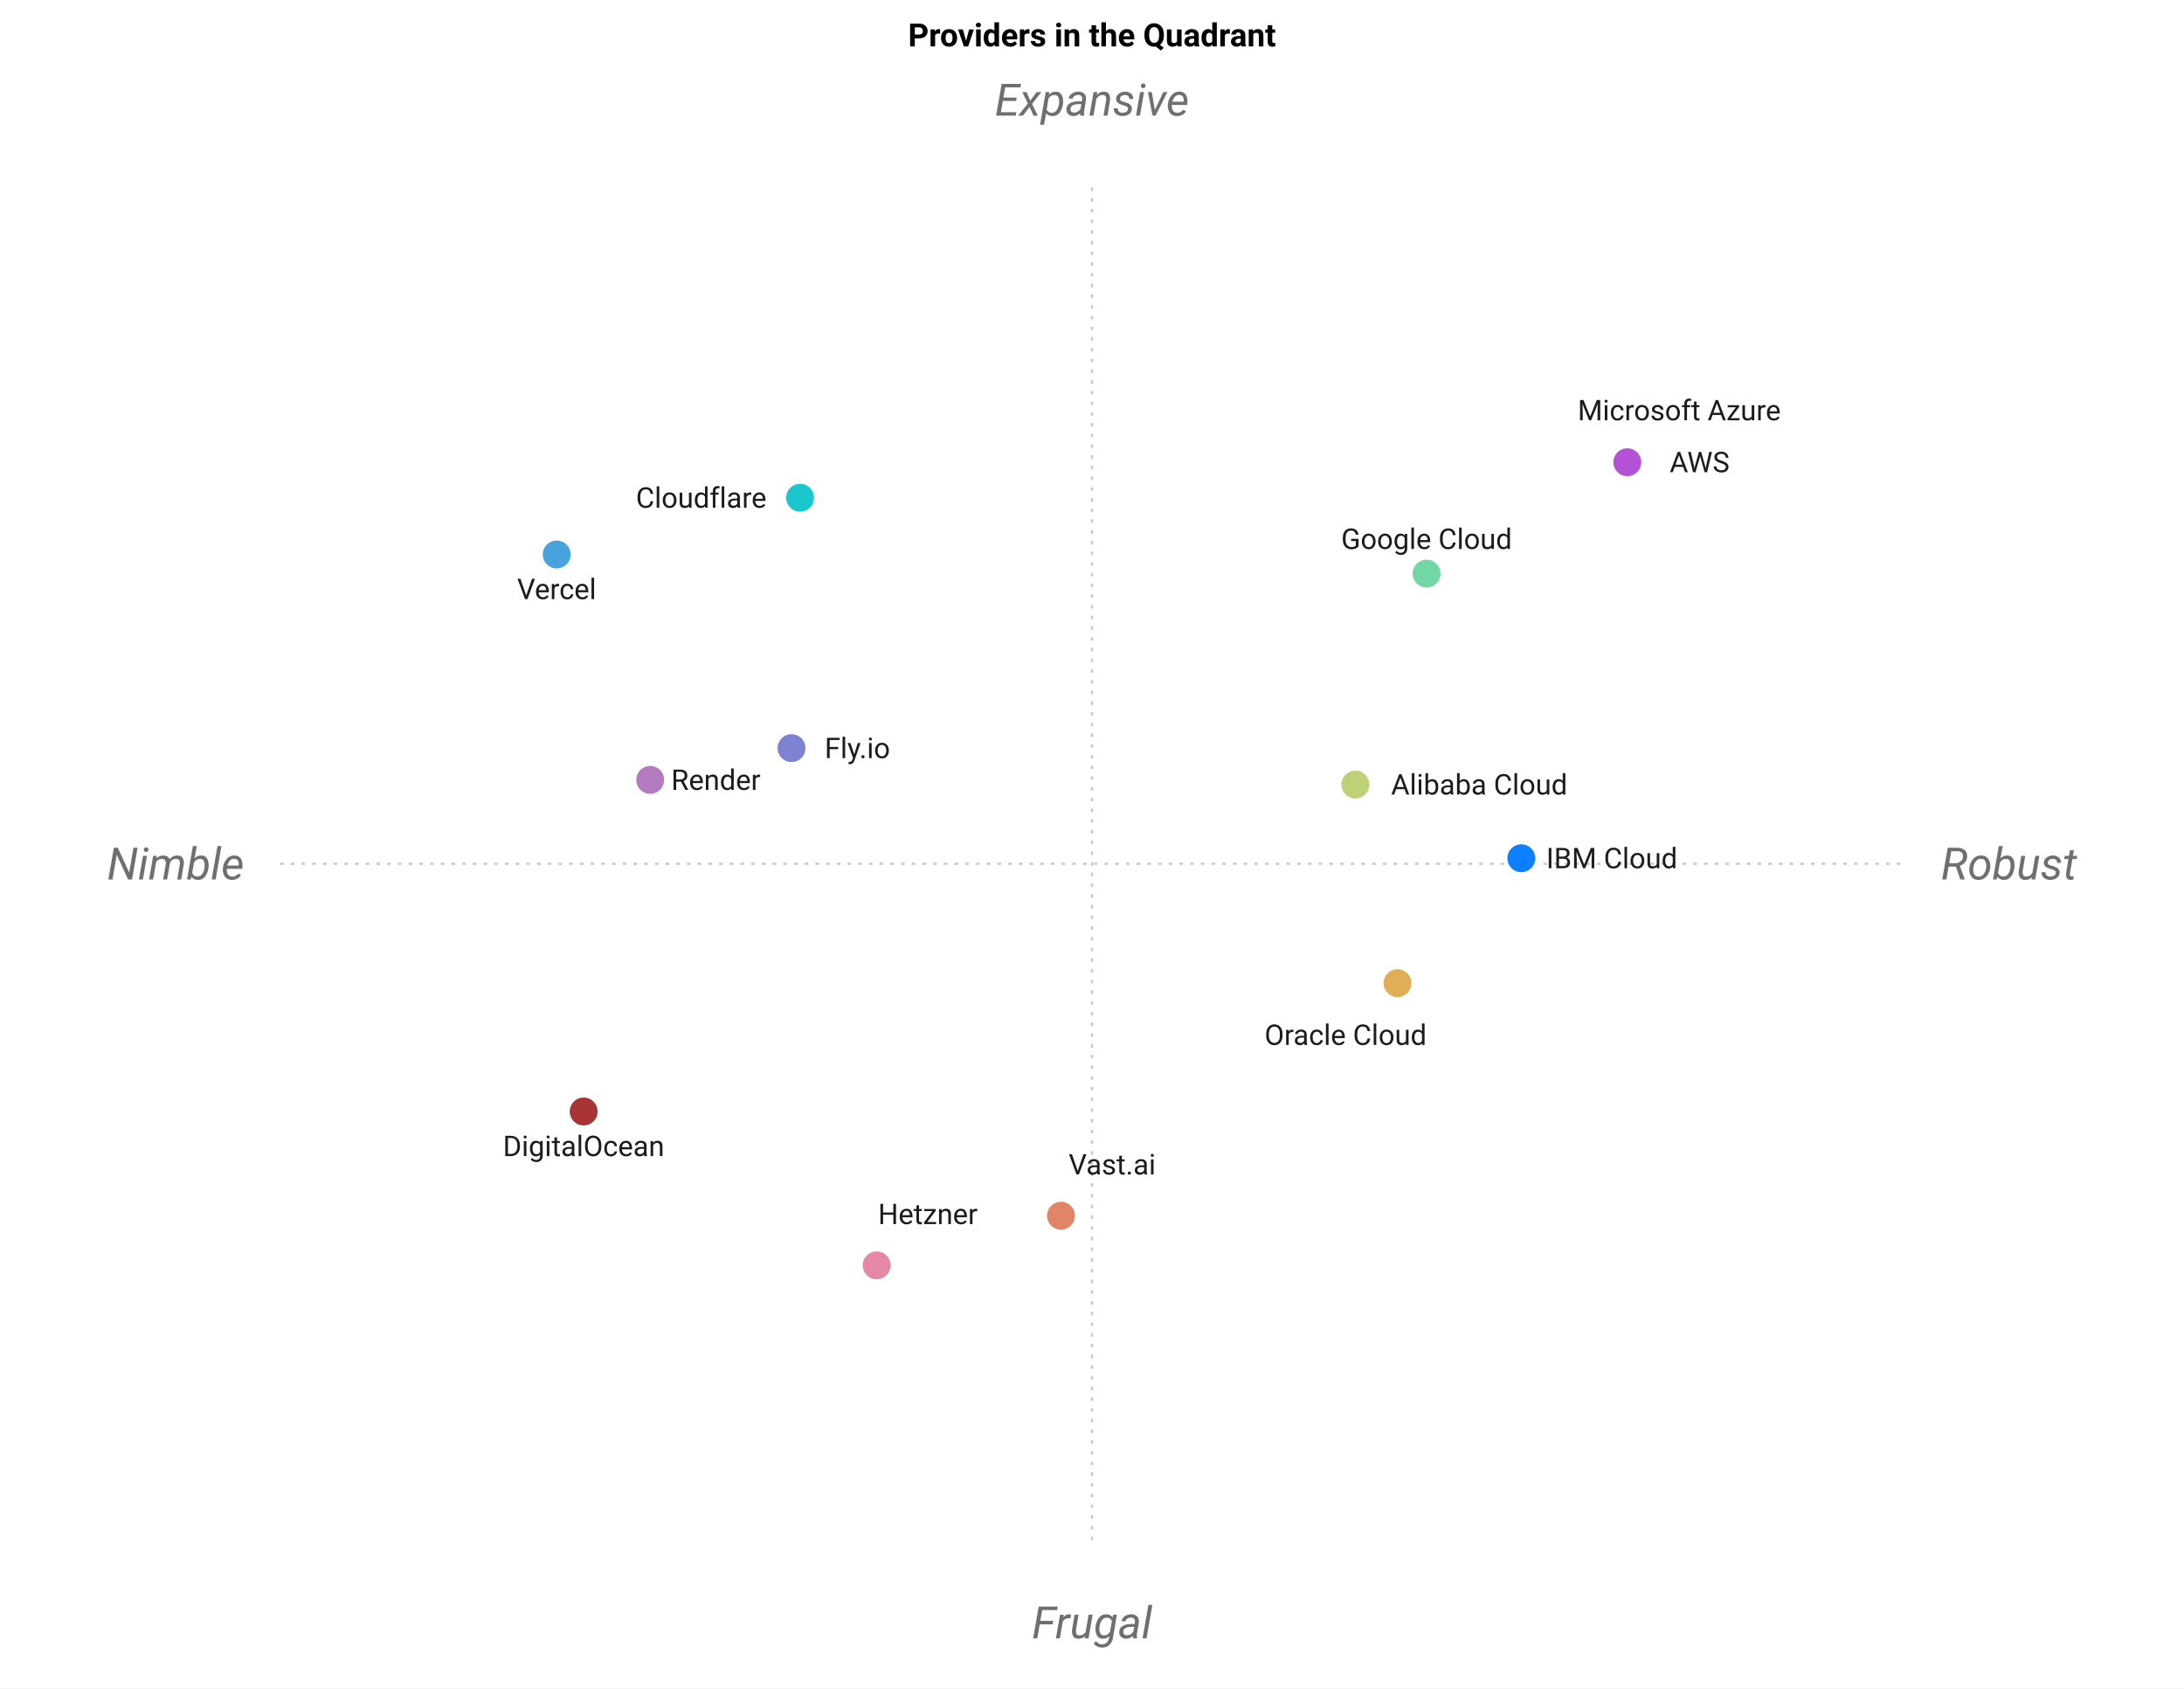
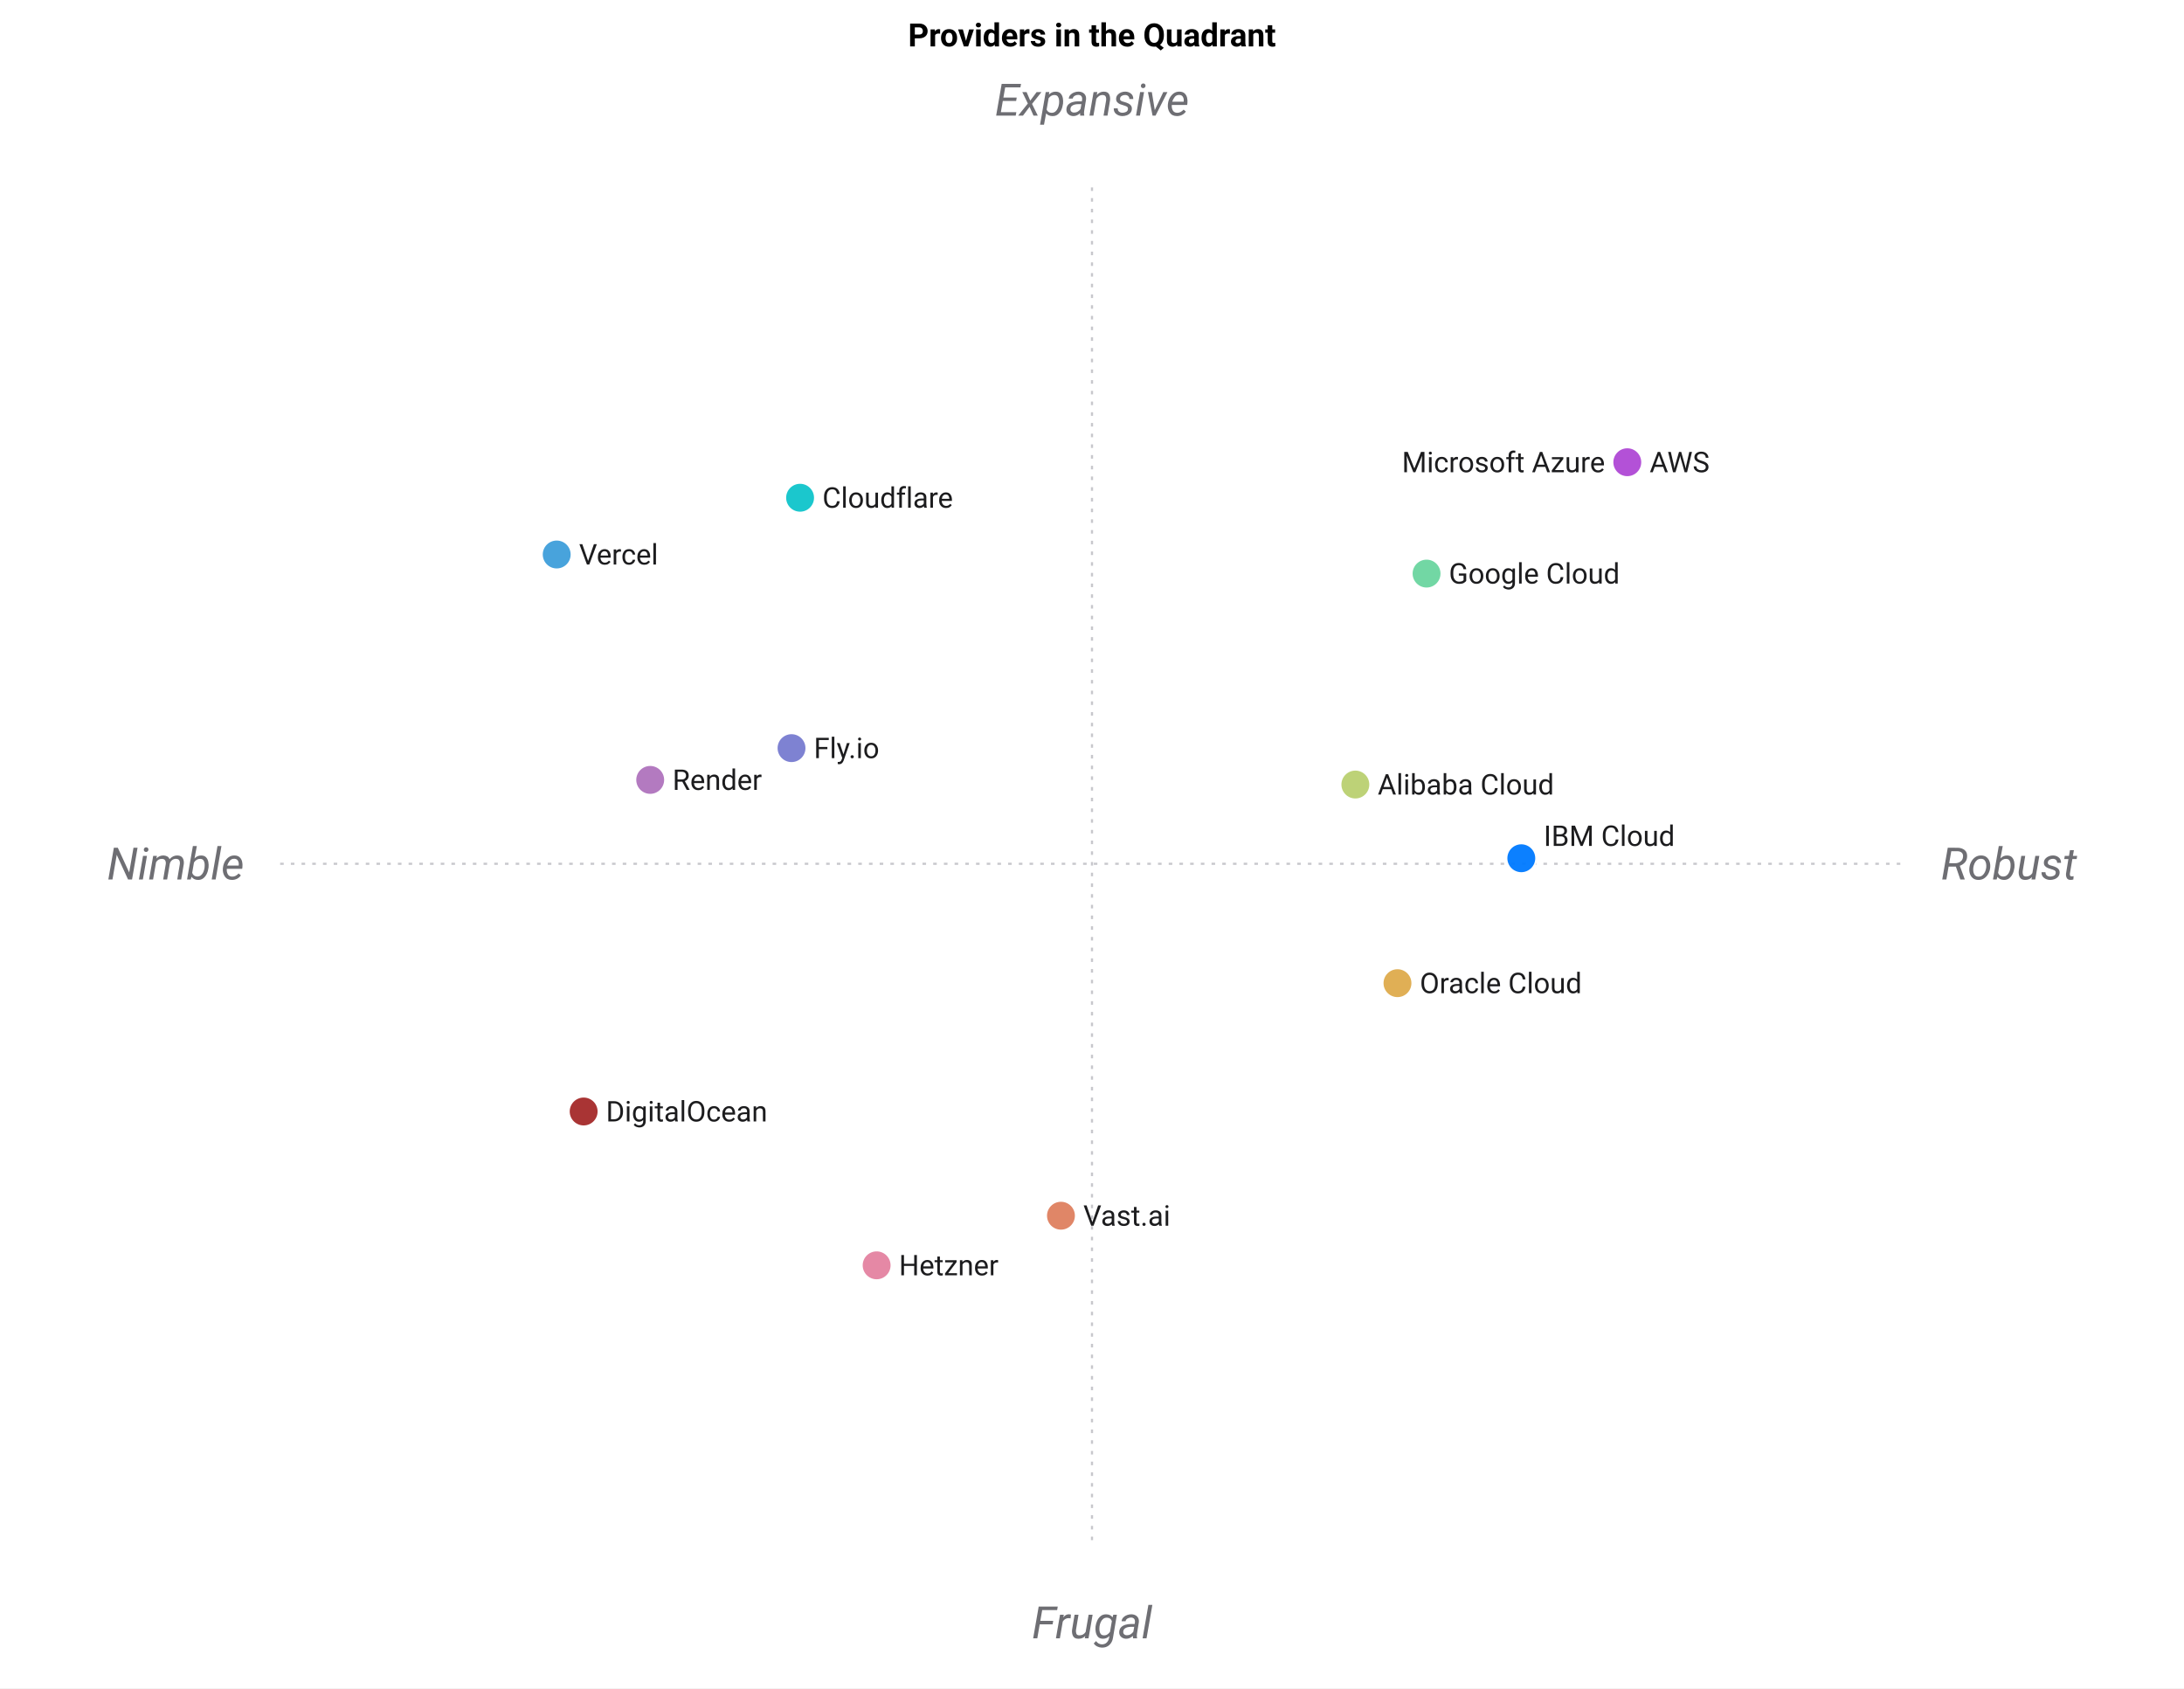
<svg xmlns="http://www.w3.org/2000/svg" width="1224" height="946" viewBox="0 0 1224 946" role="img" aria-labelledby="sp-title sp-desc" font-family="Roboto, -apple-system, Helvetica, Arial, sans-serif">
  <rect width="1224" height="946" fill="#FFFFFF" />
  <style>.sp-dot{cursor:pointer}.sp-dot:hover circle,.sp-dot:focus circle{stroke-width:2.4}.sp-dot:hover,.sp-dot:focus{filter:brightness(1.08);outline:none}</style>
  <line x1="157.0" y1="484.0" x2="1067.0" y2="484.0" stroke="#C7C7CC" stroke-width="1.2" stroke-dasharray="2,4" />
  <line x1="612.0" y1="863.0" x2="612.0" y2="105.0" stroke="#C7C7CC" stroke-width="1.2" stroke-dasharray="2,4" />
  <text data-pole="right" x="1164.0" y="492.8" font-size="25" font-style="italic" fill="#6E6E73" text-anchor="end">Robust</text>
  <text data-pole="left" x="60.0" y="492.8" font-size="25" font-style="italic" fill="#6E6E73" text-anchor="start">Nimble</text>
  <text data-pole="top" x="612.0" y="64.8" font-size="25" font-style="italic" fill="#6E6E73" text-anchor="middle">Expansive</text>
  <text data-pole="bottom" x="612.0" y="918.0" font-size="25" font-style="italic" fill="#6E6E73" text-anchor="middle">Frugal</text>
  <g class="sp-dot" tabindex="0" role="img" aria-label="Providers: AWS role: best axis1: 2.20 axis2: 2.55">
    <circle cx="912.0" cy="259.0" r="8.31" fill="#FF3B30" stroke="white" stroke-width="1" opacity="0.95" />
  </g>
-   <text x="952.5" y="264.6" font-size="16" fill="#1C1C1E" text-anchor="middle">AWS</text>
+   <text x="924.5" y="264.6" font-size="16" fill="#1C1C1E" text-anchor="start">AWS</text>
  <g class="sp-dot" tabindex="0" role="img" aria-label="Providers: Google Cloud role: competitor axis1: 1.38 axis2: 1.84">
    <circle cx="799.5" cy="321.4" r="8.31" fill="#6BD5A0" stroke="white" stroke-width="1" opacity="0.95" />
  </g>
-   <text x="799.5" y="307.6" font-size="16" fill="#1C1C1E" text-anchor="middle">Google Cloud</text>
+   <text x="812.0" y="327.0" font-size="16" fill="#1C1C1E" text-anchor="start">Google Cloud</text>
  <g class="sp-dot" tabindex="0" role="img" aria-label="Providers: Microsoft Azure role: top axis1: 2.20 axis2: 2.55">
    <circle cx="912.0" cy="259.0" r="8.31" fill="#AF52DE" stroke="white" stroke-width="1" opacity="0.95" />
  </g>
-   <text x="941.1" y="235.5" font-size="16" fill="#1C1C1E" text-anchor="middle">Microsoft Azure</text>
+   <text x="899.5" y="264.6" font-size="16" fill="#1C1C1E" text-anchor="end">Microsoft Azure</text>
  <g class="sp-dot" tabindex="0" role="img" aria-label="Providers: Oracle Cloud role: competitor axis1: 1.26 axis2: -0.76">
    <circle cx="783.2" cy="550.9" r="8.31" fill="#DEAB4D" stroke="white" stroke-width="1" opacity="0.95" />
  </g>
-   <text x="754.1" y="585.5" font-size="16" fill="#1C1C1E" text-anchor="middle">Oracle Cloud</text>
+   <text x="795.7" y="556.5" font-size="16" fill="#1C1C1E" text-anchor="start">Oracle Cloud</text>
  <g class="sp-dot" tabindex="0" role="img" aria-label="Providers: IBM Cloud role: right axis1: 1.77 axis2: 0.04">
    <circle cx="852.6" cy="480.9" r="8.31" fill="#007AFF" stroke="white" stroke-width="1" opacity="0.95" />
  </g>
-   <text x="903.3" y="486.5" font-size="16" fill="#1C1C1E" text-anchor="middle">IBM Cloud</text>
+   <text x="865.1" y="474.0" font-size="16" fill="#1C1C1E" text-anchor="start">IBM Cloud</text>
  <g class="sp-dot" tabindex="0" role="img" aria-label="Providers: Alibaba Cloud role: competitor axis1: 1.08 axis2: 0.50">
    <circle cx="759.6" cy="439.6" r="8.31" fill="#BAD070" stroke="white" stroke-width="1" opacity="0.95" />
  </g>
-   <text x="829.0" y="445.2" font-size="16" fill="#1C1C1E" text-anchor="middle">Alibaba Cloud</text>
+   <text x="772.1" y="445.2" font-size="16" fill="#1C1C1E" text-anchor="start">Alibaba Cloud</text>
  <g class="sp-dot" tabindex="0" role="img" aria-label="Providers: DigitalOcean role: worst axis1: -2.09 axis2: -1.57">
    <circle cx="327.1" cy="622.8" r="8.31" fill="#A52A2A" stroke="white" stroke-width="1" opacity="0.95" />
  </g>
-   <text x="327.1" y="647.8" font-size="16" fill="#1C1C1E" text-anchor="middle">DigitalOcean</text>
+   <text x="339.6" y="628.4" font-size="16" fill="#1C1C1E" text-anchor="start">DigitalOcean</text>
  <g class="sp-dot" tabindex="0" role="img" aria-label="Providers: Cloudflare role: competitor axis1: -1.20 axis2: 2.32">
    <circle cx="448.4" cy="278.9" r="8.31" fill="#10C4CB" stroke="white" stroke-width="1" opacity="0.95" />
  </g>
-   <text x="393.0" y="284.5" font-size="16" fill="#1C1C1E" text-anchor="middle">Cloudflare</text>
+   <text x="460.9" y="284.5" font-size="16" fill="#1C1C1E" text-anchor="start">Cloudflare</text>
  <g class="sp-dot" tabindex="0" role="img" aria-label="Providers: Vercel role: competitor axis1: -2.20 axis2: 1.96">
    <circle cx="312.0" cy="310.7" r="8.31" fill="#3F9EDA" stroke="white" stroke-width="1" opacity="0.95" />
  </g>
-   <text x="312.0" y="335.7" font-size="16" fill="#1C1C1E" text-anchor="middle">Vercel</text>
+   <text x="324.5" y="316.3" font-size="16" fill="#1C1C1E" text-anchor="start">Vercel</text>
  <g class="sp-dot" tabindex="0" role="img" aria-label="Providers: Hetzner role: competitor axis1: -0.89 axis2: -2.55">
    <circle cx="491.3" cy="709.0" r="8.31" fill="#E482A1" stroke="white" stroke-width="1" opacity="0.95" />
  </g>
-   <text x="520.0" y="685.9" font-size="16" fill="#1C1C1E" text-anchor="middle">Hetzner</text>
+   <text x="503.8" y="714.6" font-size="16" fill="#1C1C1E" text-anchor="start">Hetzner</text>
  <g class="sp-dot" tabindex="0" role="img" aria-label="Providers: Fly.io role: competitor axis1: -1.24 axis2: 0.73">
    <circle cx="443.6" cy="419.2" r="8.31" fill="#787CD0" stroke="white" stroke-width="1" opacity="0.95" />
  </g>
-   <text x="480.5" y="424.8" font-size="16" fill="#1C1C1E" text-anchor="middle">Fly.io</text>
+   <text x="456.1" y="424.8" font-size="16" fill="#1C1C1E" text-anchor="start">Fly.io</text>
  <g class="sp-dot" tabindex="0" role="img" aria-label="Providers: Render role: competitor axis1: -1.82 axis2: 0.53">
    <circle cx="364.4" cy="437.0" r="8.31" fill="#AF73BD" stroke="white" stroke-width="1" opacity="0.95" />
  </g>
-   <text x="401.2" y="442.6" font-size="16" fill="#1C1C1E" text-anchor="middle">Render</text>
+   <text x="376.9" y="442.6" font-size="16" fill="#1C1C1E" text-anchor="start">Render</text>
  <g class="sp-dot" tabindex="0" role="img" aria-label="Providers: Vast.ai role: competitor axis1: -0.13 axis2: -2.24">
    <circle cx="594.6" cy="681.2" r="8.31" fill="#DE805F" stroke="white" stroke-width="1" opacity="0.95" />
  </g>
-   <text x="623.3" y="658.1" font-size="16" fill="#1C1C1E" text-anchor="middle">Vast.ai</text>
+   <text x="607.1" y="686.8" font-size="16" fill="#1C1C1E" text-anchor="start">Vast.ai</text>
  <text x="612.0" y="26" font-size="18" font-weight="bold" fill="#000" text-anchor="middle">Providers in the Quadrant</text>
</svg>
